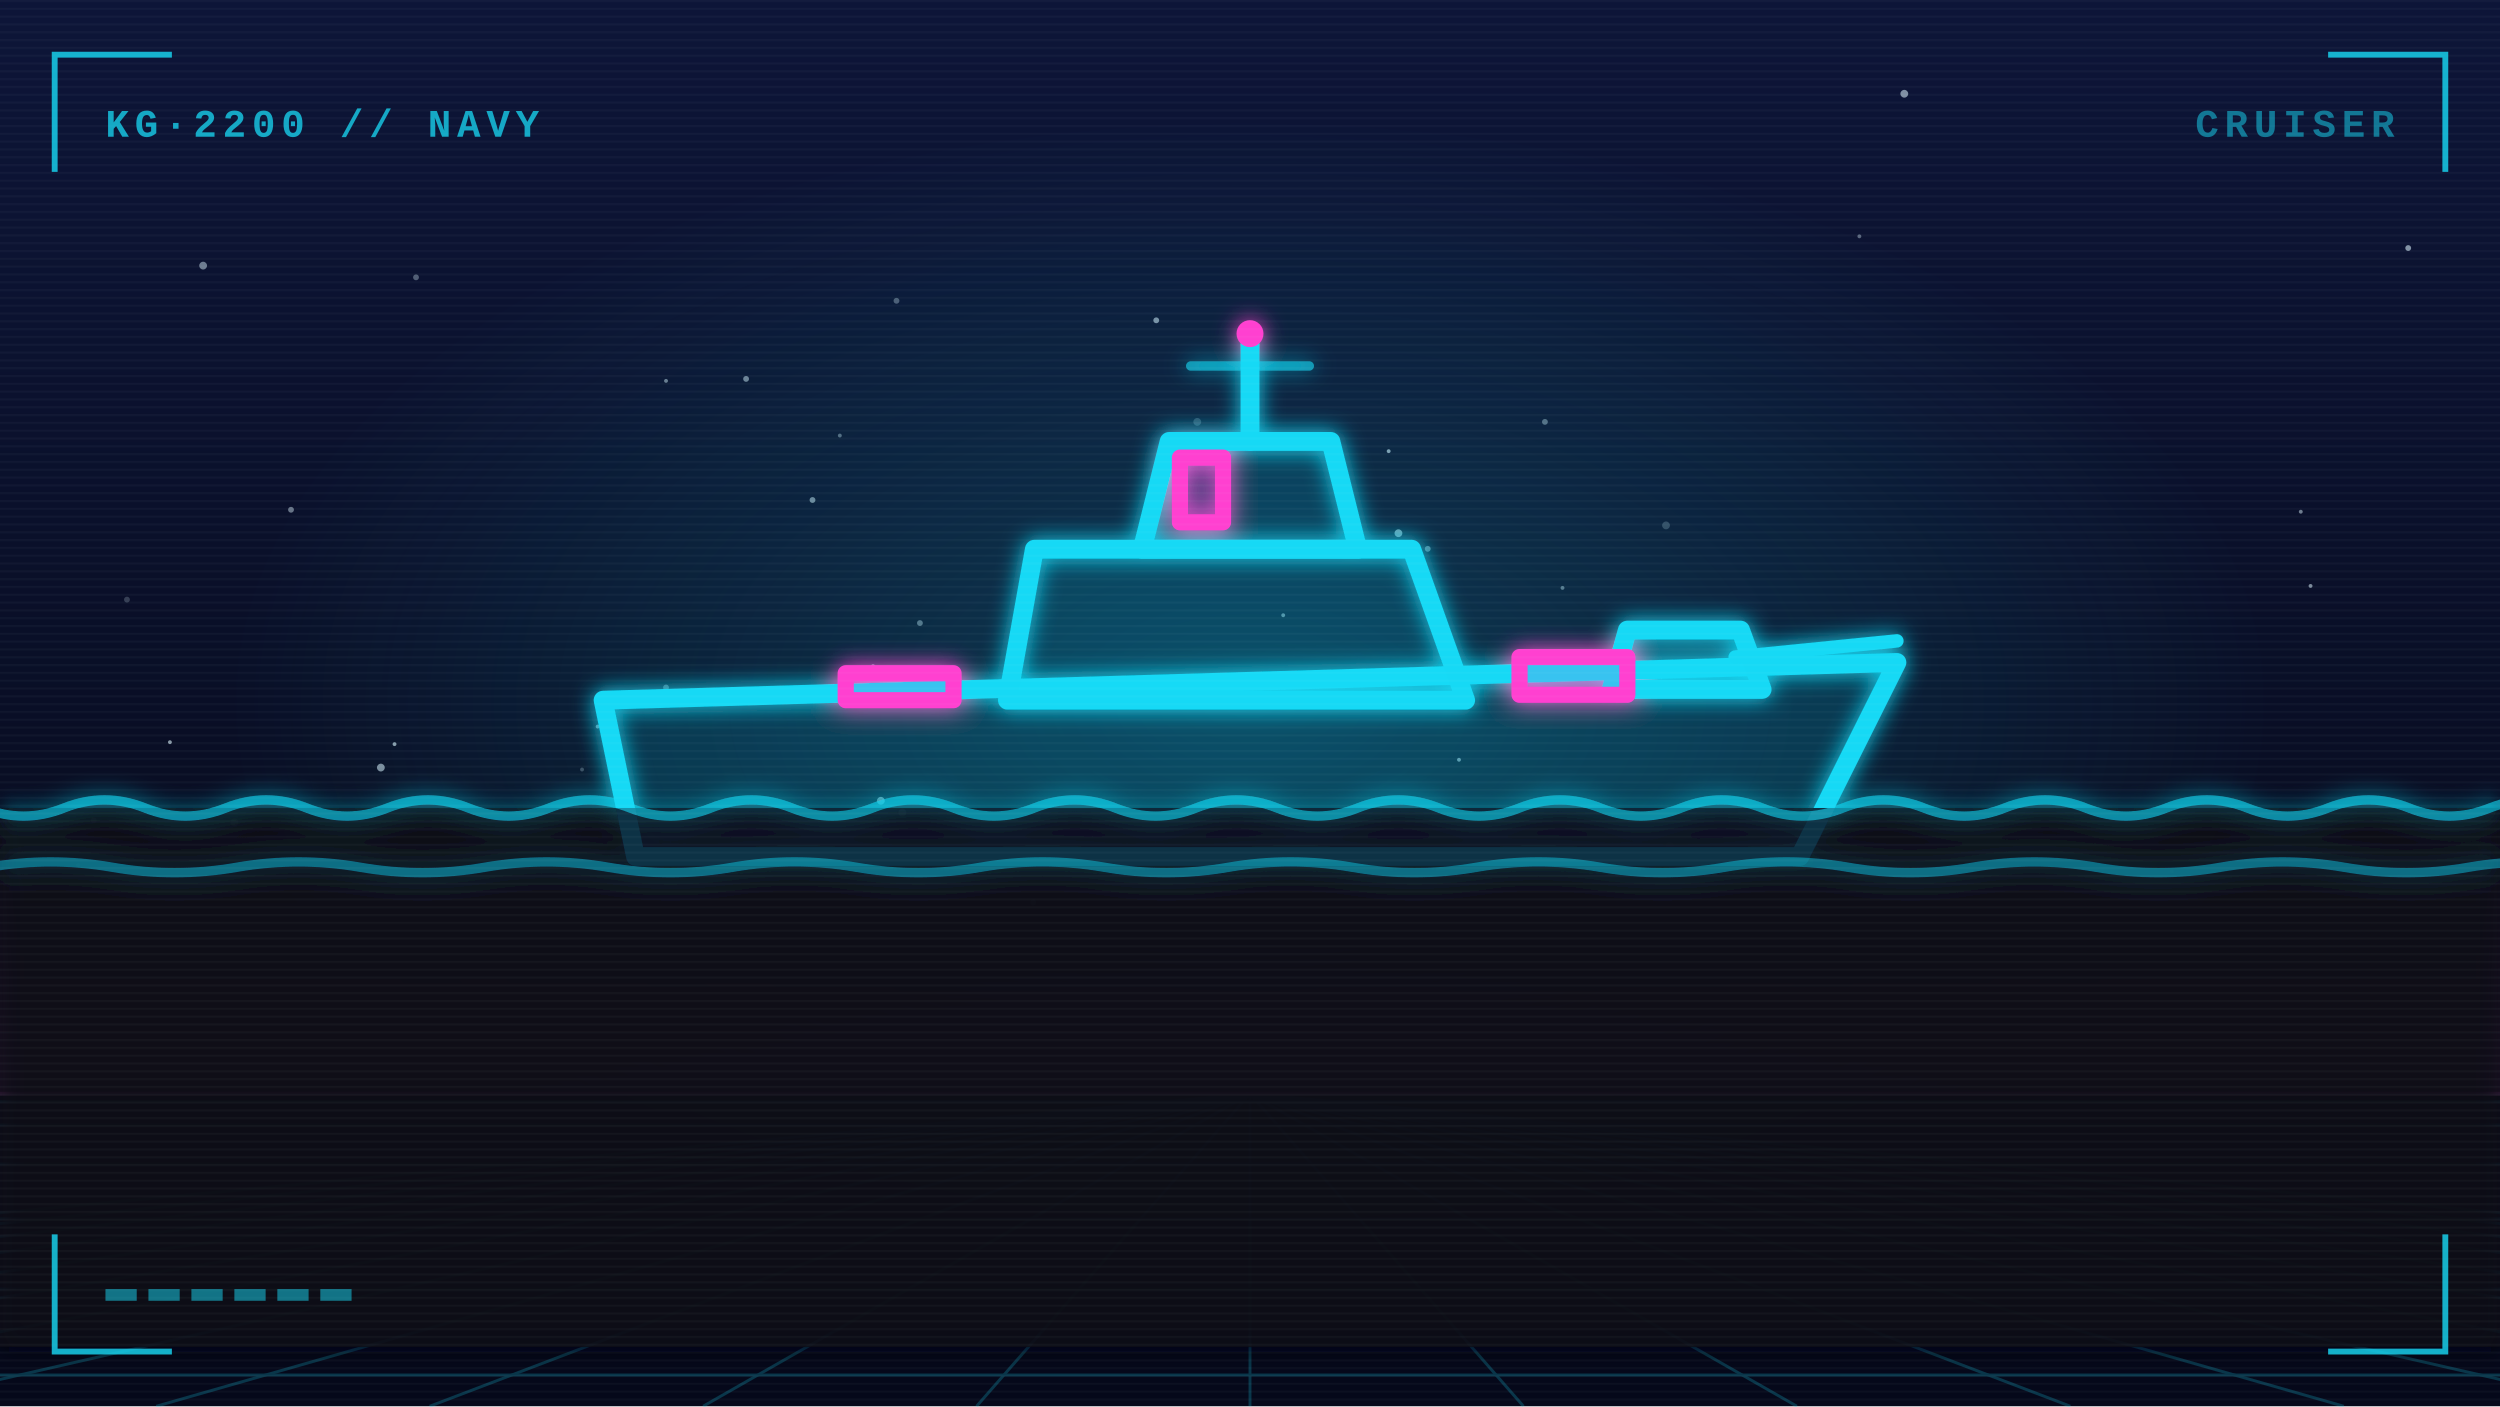
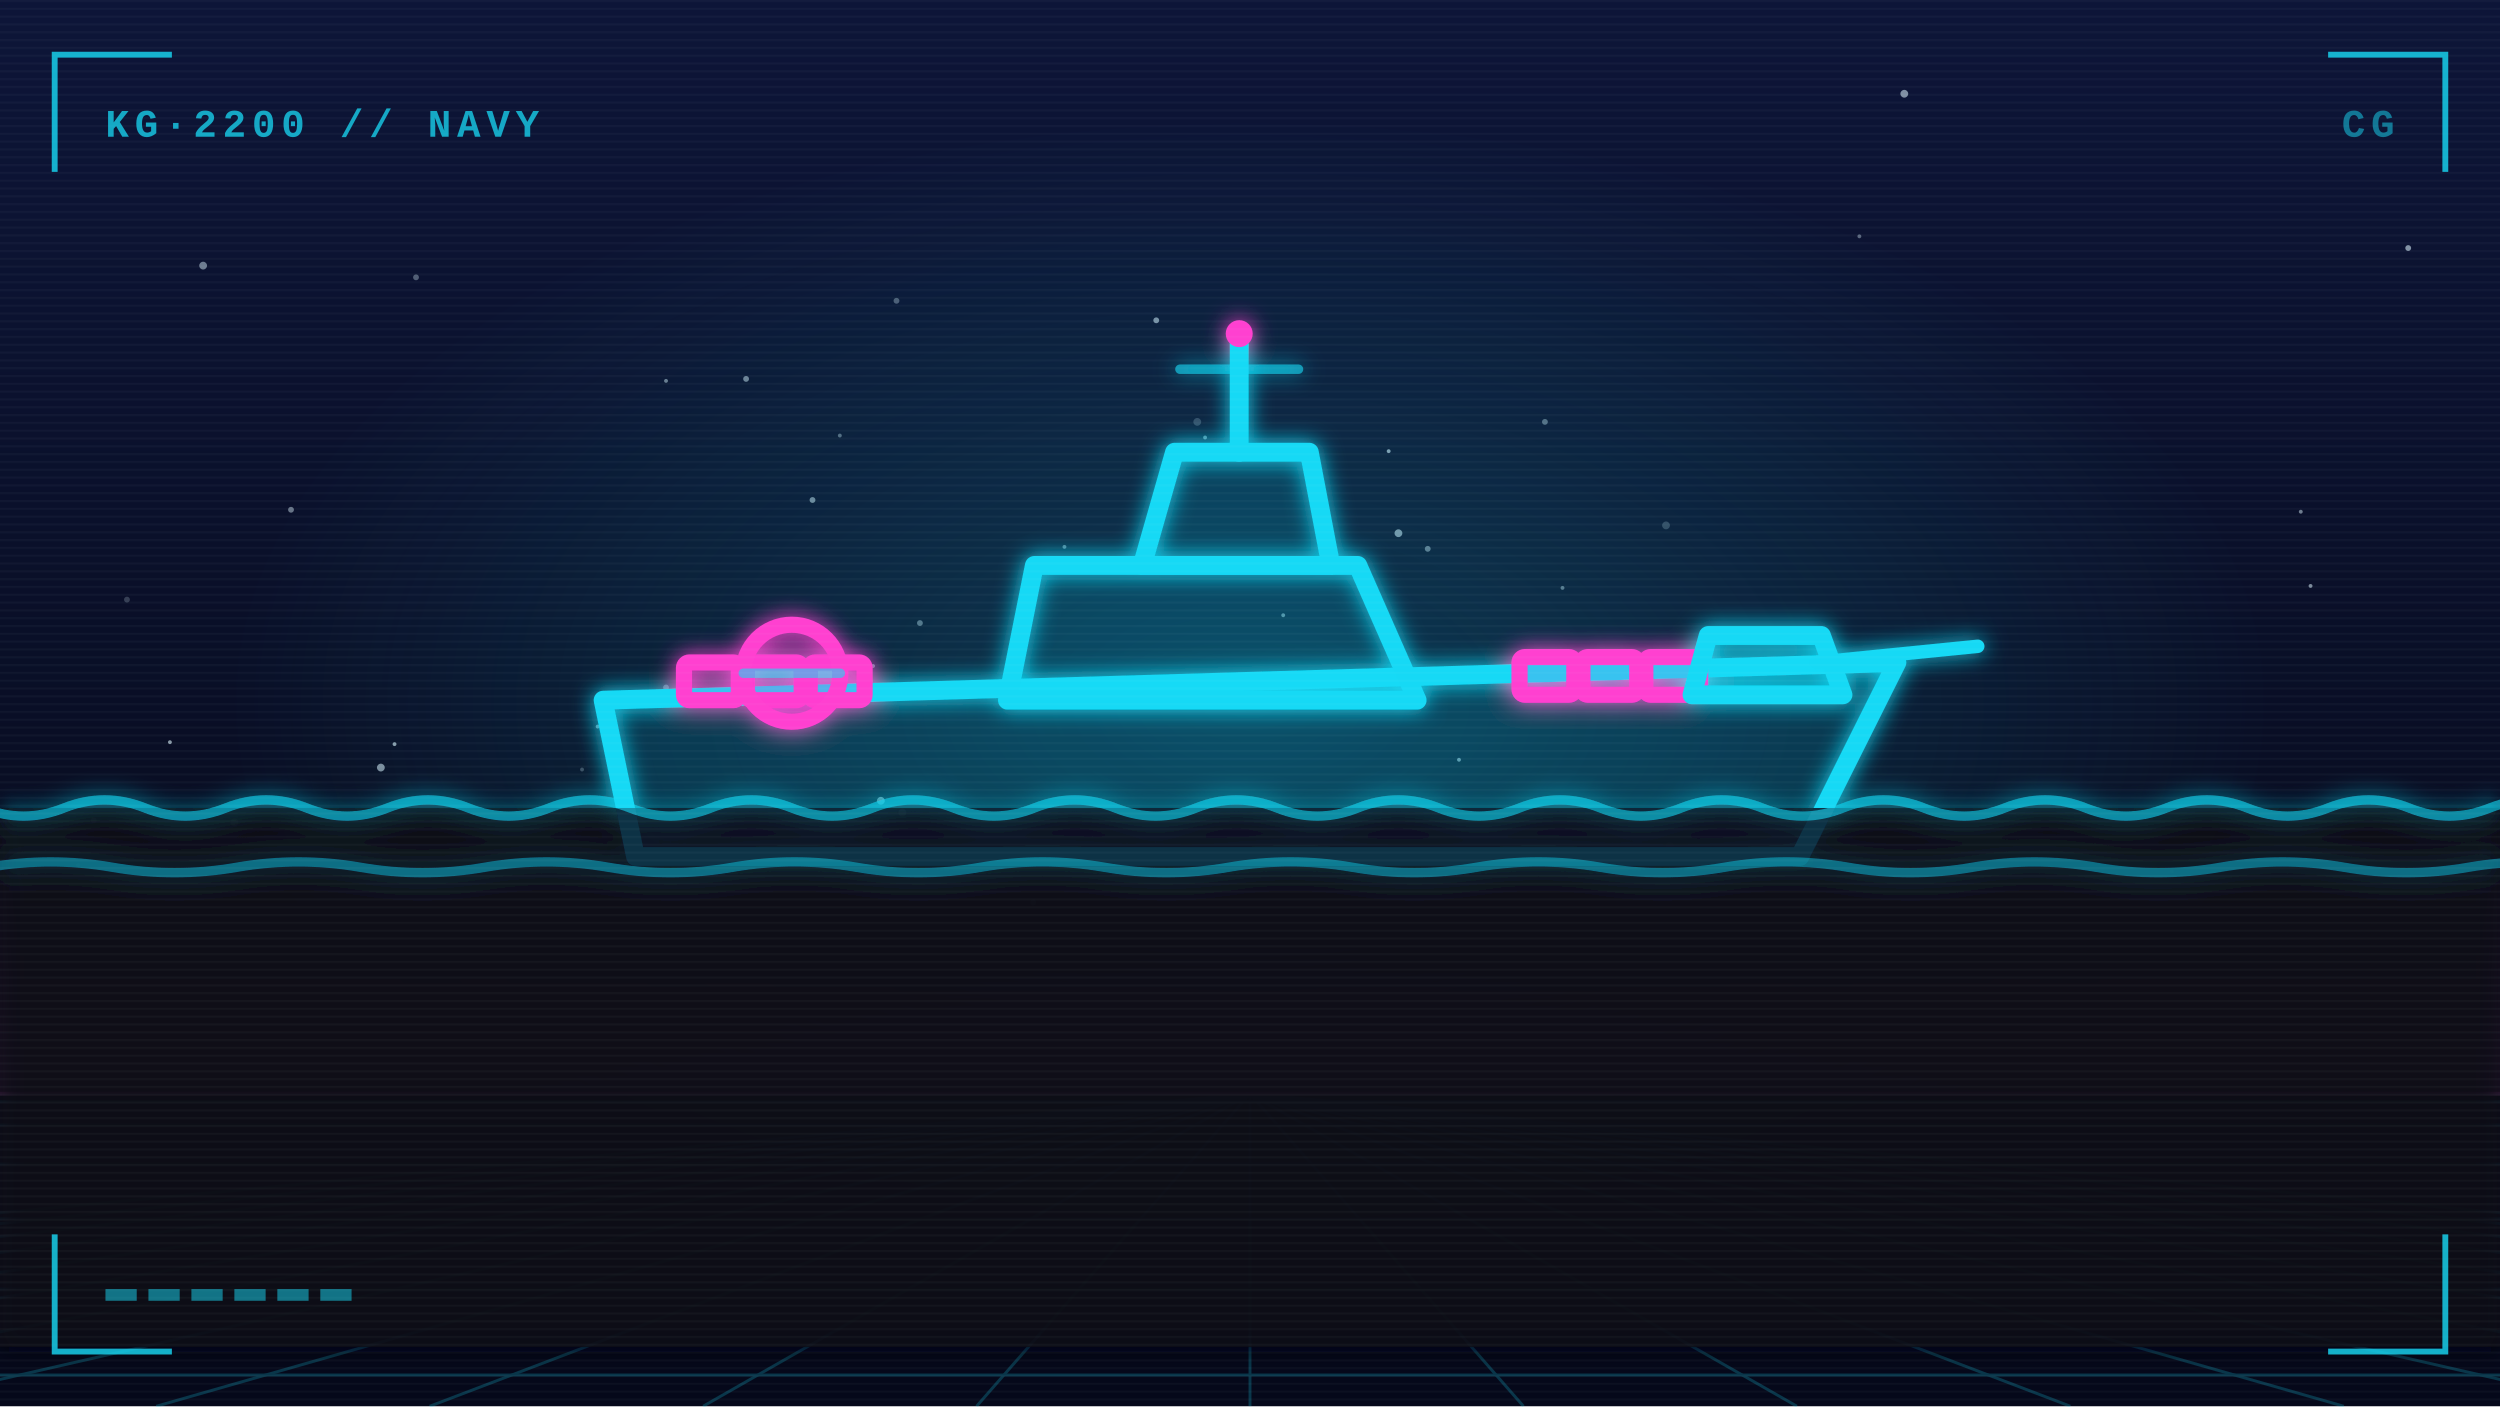
<svg xmlns="http://www.w3.org/2000/svg" viewBox="0 0 1280 720" width="1280" height="720">
  <defs>
    <linearGradient id="bg" x1="0" y1="0" x2="0" y2="1">
      <stop offset="0" stop-color="#0d1538" />
      <stop offset=".75" stop-color="#070b1d" />
      <stop offset="1" stop-color="#05081a" />
    </linearGradient>
    <radialGradient id="halo" cx=".5" cy=".5" r=".5">
      <stop offset="0" stop-color="#18d9f5" stop-opacity=".22" />
      <stop offset="1" stop-color="#18d9f5" stop-opacity="0" />
    </radialGradient>
    <linearGradient id="hz" x1="0" y1="0" x2="0" y2="1">
      <stop offset="0" stop-color="#ff3fd0" stop-opacity="0" />
      <stop offset="1" stop-color="#ff3fd0" stop-opacity=".28" />
    </linearGradient>
    <pattern id="scan" width="4" height="4" patternUnits="userSpaceOnUse">
      <rect width="4" height="1" fill="#dff6ff" opacity=".035" />
    </pattern>
    <filter id="bl" x="-20%" y="-20%" width="140%" height="140%">
      <feGaussianBlur stdDeviation="6" />
    </filter>
    <filter id="bl2" x="-20%" y="-50%" width="140%" height="200%">
      <feGaussianBlur stdDeviation="10" />
    </filter>
    <filter id="neon" x="-10%" y="-10%" width="120%" height="120%">
      <feGaussianBlur stdDeviation="5" result="b" />
      <feMerge>
        <feMergeNode in="b" />
        <feMergeNode in="SourceGraphic" />
      </feMerge>
    </filter>
    <style>.m{fill:rgba(24,217,245,.07);stroke:#18d9f5;stroke-width:7;stroke-linejoin:round;stroke-linecap:round}.a{fill:rgba(255,63,208,.14);stroke:#ff3fd0;stroke-width:6;stroke-linejoin:round;stroke-linecap:round}.t{fill:none;stroke:#18d9f5;stroke-width:3.5;stroke-linecap:round;opacity:.6}.ta{fill:none;stroke:#ff3fd0;stroke-width:4;stroke-linecap:round;opacity:.85}.f{fill:#18d9f5}.fa{fill:#ff3fd0}.n{fill:none}.w5{stroke-width:5}.w8{stroke-width:8}.w12{stroke-width:12}.w14{stroke-width:14}.o3{opacity:.3}.o4{opacity:.4}.o5{opacity:.45}.o6{opacity:.6}.dash{stroke-dasharray:14 12}.glow{filter:url(#bl);opacity:.7}.sea{fill:#070b1d;opacity:.82}.dk{fill:#070b1d}.hint{opacity:.22;filter:url(#bl2)}.hud{font:600 20px Consolas,"Courier New",monospace;letter-spacing:3px;fill:#18d9f5}</style>
  </defs>
  <rect width="1280" height="720" fill="url(#bg)" />
  <circle cx="471" cy="319" r="1.5" fill="#dff6ff" opacity="0.39" />
  <circle cx="40" cy="443" r="1" fill="#dff6ff" opacity="0.59" />
  <circle cx="529" cy="462" r="1.5" fill="#dff6ff" opacity="0.25" />
  <circle cx="657" cy="315" r="1" fill="#dff6ff" opacity="0.47" />
  <circle cx="545" cy="280" r="1" fill="#dff6ff" opacity="0.44" />
  <circle cx="592" cy="164" r="1.5" fill="#dff6ff" opacity="0.54" />
  <circle cx="48" cy="420" r="1.5" fill="#dff6ff" opacity="0.32" />
  <circle cx="149" cy="261" r="1.5" fill="#dff6ff" opacity="0.43" />
  <circle cx="382" cy="194" r="1.5" fill="#dff6ff" opacity="0.48" />
  <circle cx="1233" cy="127" r="1.5" fill="#dff6ff" opacity="0.56" />
  <circle cx="1183" cy="300" r="1" fill="#dff6ff" opacity="0.53" />
  <circle cx="213" cy="142" r="1.5" fill="#dff6ff" opacity="0.33" />
  <circle cx="120" cy="421" r="2" fill="#dff6ff" opacity="0.34" />
  <circle cx="617" cy="224" r="1" fill="#dff6ff" opacity="0.49" />
  <circle cx="855" cy="433" r="2" fill="#dff6ff" opacity="0.24" />
  <circle cx="747" cy="389" r="1" fill="#dff6ff" opacity="0.51" />
  <circle cx="853" cy="269" r="2" fill="#dff6ff" opacity="0.21" />
  <circle cx="800" cy="301" r="1" fill="#dff6ff" opacity="0.41" />
  <circle cx="613" cy="216" r="2" fill="#dff6ff" opacity="0.21" />
  <circle cx="202" cy="381" r="1" fill="#dff6ff" opacity="0.60" />
  <circle cx="975" cy="48" r="2" fill="#dff6ff" opacity="0.54" />
  <circle cx="1112" cy="446" r="1" fill="#dff6ff" opacity="0.45" />
  <circle cx="341" cy="352" r="1.5" fill="#dff6ff" opacity="0.36" />
  <circle cx="104" cy="136" r="2" fill="#dff6ff" opacity="0.46" />
  <circle cx="716" cy="273" r="2" fill="#dff6ff" opacity="0.55" />
  <circle cx="952" cy="121" r="1" fill="#dff6ff" opacity="0.37" />
  <circle cx="731" cy="281" r="1.5" fill="#dff6ff" opacity="0.42" />
  <circle cx="341" cy="195" r="1" fill="#dff6ff" opacity="0.46" />
  <circle cx="1178" cy="262" r="1" fill="#dff6ff" opacity="0.47" />
  <circle cx="711" cy="231" r="1" fill="#dff6ff" opacity="0.60" />
  <circle cx="416" cy="256" r="1.5" fill="#dff6ff" opacity="0.49" />
  <circle cx="87" cy="380" r="1" fill="#dff6ff" opacity="0.59" />
  <circle cx="65" cy="307" r="1.5" fill="#dff6ff" opacity="0.21" />
  <circle cx="447" cy="341" r="1" fill="#dff6ff" opacity="0.46" />
  <circle cx="195" cy="393" r="2" fill="#dff6ff" opacity="0.54" />
  <circle cx="306" cy="372" r="1" fill="#dff6ff" opacity="0.51" />
  <circle cx="451" cy="410" r="2" fill="#dff6ff" opacity="0.56" />
  <circle cx="791" cy="216" r="1.5" fill="#dff6ff" opacity="0.37" />
  <circle cx="430" cy="223" r="1" fill="#dff6ff" opacity="0.37" />
  <circle cx="462" cy="416" r="2" fill="#dff6ff" opacity="0.45" />
  <circle cx="459" cy="154" r="1.5" fill="#dff6ff" opacity="0.32" />
  <circle cx="298" cy="394" r="1" fill="#dff6ff" opacity="0.25" />
  <rect x="0" y="420" width="1280" height="140" fill="url(#hz)" />
  <g stroke="#18d9f5" stroke-width="1.5" opacity=".22">
    <line x1="640" y1="560" x2="-1040" y2="720" />
    <line x1="640" y1="560" x2="-900" y2="720" />
    <line x1="640" y1="560" x2="-760" y2="720" />
    <line x1="640" y1="560" x2="-620" y2="720" />
    <line x1="640" y1="560" x2="-480" y2="720" />
    <line x1="640" y1="560" x2="-340" y2="720" />
    <line x1="640" y1="560" x2="-200" y2="720" />
    <line x1="640" y1="560" x2="-60" y2="720" />
    <line x1="640" y1="560" x2="80" y2="720" />
    <line x1="640" y1="560" x2="220" y2="720" />
    <line x1="640" y1="560" x2="360" y2="720" />
    <line x1="640" y1="560" x2="500" y2="720" />
    <line x1="640" y1="560" x2="640" y2="720" />
    <line x1="640" y1="560" x2="780" y2="720" />
    <line x1="640" y1="560" x2="920" y2="720" />
    <line x1="640" y1="560" x2="1060" y2="720" />
    <line x1="640" y1="560" x2="1200" y2="720" />
    <line x1="640" y1="560" x2="1340" y2="720" />
    <line x1="640" y1="560" x2="1480" y2="720" />
    <line x1="640" y1="560" x2="1620" y2="720" />
    <line x1="640" y1="560" x2="1760" y2="720" />
    <line x1="640" y1="560" x2="1900" y2="720" />
    <line x1="640" y1="560" x2="2040" y2="720" />
    <line x1="640" y1="560" x2="2180" y2="720" />
    <line x1="640" y1="560" x2="2320" y2="720" />
    <line x1="0" y1="560" x2="1280" y2="560" />
    <line x1="0" y1="564" x2="1280" y2="564" />
    <line x1="0" y1="576" x2="1280" y2="576" />
    <line x1="0" y1="596" x2="1280" y2="596" />
    <line x1="0" y1="624" x2="1280" y2="624" />
    <line x1="0" y1="660" x2="1280" y2="660" />
    <line x1="0" y1="704" x2="1280" y2="704" />
  </g>
  <line x1="0" y1="560" x2="1280" y2="560" stroke="#ff3fd0" stroke-width="2" opacity=".6" />
  <ellipse cx="640" cy="360" rx="520" ry="300" fill="url(#halo)" />
  <g transform="translate(640,370) scale(1.15)" filter="url(#neon)">
    <g transform="translate(0,-10) scale(1.2)">
      <path class="m" d="M-240,0 L240,-14 L204,58 L-228,58 Z" />
-       <path class="m" d="M-90,0 L-80,-56 L60,-56 L80,0 Z" />
-       <path class="m" d="M-40,-56 L-30,-96 L30,-96 L40,-56 Z" />
-       <path class="a" d="M-26,-90 L-10,-90 L-10,-66 L-26,-66 Z" />
-       <line class="m" x1="0" y1="-96" x2="0" y2="-136" />
-       <line class="t" x1="-22" y1="-124.0" x2="22" y2="-124.0" />
-       <circle class="fa" cx="0" cy="-136" r="5" />
-       <path class="m" d="M134,-4 L140,-26 L182,-26 L190,-4 Z" />
-       <line class="m w5" x1="180" y1="-16" x2="240" y2="-22" />
-       <rect class="a" x="100" y="-16" width="40" height="14" rx="0" />
-       <rect class="a" x="-150" y="-10" width="40" height="10" rx="0" />
+       <path class="m" d="M-90,0 L-80,-50 L40,-50 L62,0 Z" />
+       <path class="m" d="M-40,-50 L-28,-92 L22,-92 L30,-50 Z" />
+       <line class="m" x1="-4" y1="-92" x2="-4" y2="-136" />
+       <line class="t" x1="-26" y1="-122.8" x2="18" y2="-122.8" />
+       <circle class="fa" cx="-4" cy="-136" r="5" />
+       <rect class="a" x="100.0" y="-16" width="20.333" height="14" rx="2" />
+       <rect class="a" x="123.333" y="-16" width="20.333" height="14" rx="2" />
+       <rect class="a" x="146.667" y="-16" width="20.333" height="14" rx="2" />
+       <rect class="a" x="-210.0" y="-14" width="20.333" height="14" rx="2" />
+       <rect class="a" x="-186.667" y="-14" width="20.333" height="14" rx="2" />
+       <rect class="a" x="-163.333" y="-14" width="20.333" height="14" rx="2" />
+       <path class="m" d="M164,-2 L170,-24 L212,-24 L220,-2 Z" />
+       <line class="m w5" x1="210" y1="-14" x2="270" y2="-20" />
+       <circle class="a" cx="-170" cy="-10" r="18" />
+       <line class="t" x1="-188" y1="-10" x2="-152" y2="-10" />
      <rect class="sea" x="-700" y="40" width="1400" height="200" rx="0" />
      <path class="t" d="M-560,40 q15.0,-6 30,0 q15.0,6 30,0 q15.0,-6 30,0 q15.0,6 30,0 q15.0,-6 30,0 q15.0,6 30,0 q15.0,-6 30,0 q15.0,6 30,0 q15.0,-6 30,0 q15.0,6 30,0 q15.0,-6 30,0 q15.0,6 30,0 q15.0,-6 30,0 q15.0,6 30,0 q15.0,-6 30,0 q15.0,6 30,0 q15.0,-6 30,0 q15.0,6 30,0 q15.0,-6 30,0 q15.0,6 30,0 q15.0,-6 30,0 q15.0,6 30,0 q15.0,-6 30,0 q15.0,6 30,0 q15.0,-6 30,0 q15.0,6 30,0 q15.0,-6 30,0 q15.0,6 30,0 q15.0,-6 30,0 q15.0,6 30,0 q15.0,-6 30,0 q15.0,6 30,0 q15.0,-6 30,0 q15.0,6 30,0 q15.0,-6 30,0 q15.0,6 30,0 q15.0,-6 30,0 q15.0,6 30,0" />
      <path class="t o5" d="M-560,62 q23.0,-4 46,0 q23.0,4 46,0 q23.0,-4 46,0 q23.0,4 46,0 q23.0,-4 46,0 q23.0,4 46,0 q23.0,-4 46,0 q23.0,4 46,0 q23.0,-4 46,0 q23.0,4 46,0 q23.0,-4 46,0 q23.0,4 46,0 q23.0,-4 46,0 q23.0,4 46,0 q23.0,-4 46,0 q23.0,4 46,0 q23.0,-4 46,0 q23.0,4 46,0 q23.0,-4 46,0 q23.0,4 46,0 q23.0,-4 46,0 q23.0,4 46,0 q23.0,-4 46,0 q23.0,4 46,0 q23.0,-4 46,0" />
    </g>
  </g>
  <rect width="1280" height="720" fill="url(#scan)" />
  <g fill="none" stroke="#18d9f5" stroke-width="3" opacity=".8">
    <path d="M28,88 L28,28 L88,28" />
    <path d="M1252,88 L1252,28 L1192,28" />
    <path d="M28,632 L28,692 L88,692" />
    <path d="M1252,632 L1252,692 L1192,692" />
  </g>
  <g fill="#18d9f5" opacity=".5">
    <rect x="54" y="660" width="16" height="6" />
    <rect x="76" y="660" width="16" height="6" />
    <rect x="98" y="660" width="16" height="6" />
    <rect x="120" y="660" width="16" height="6" />
    <rect x="142" y="660" width="16" height="6" />
    <rect x="164" y="660" width="16" height="6" />
  </g>
  <text class="hud" x="54" y="70" opacity=".75">KG·2200 // NAVY</text>
-   <text class="hud" x="1226" y="70" text-anchor="end" opacity=".5">CRUISER</text>
+   <text class="hud" x="1226" y="70" text-anchor="end" opacity=".5">CG</text>
</svg>
